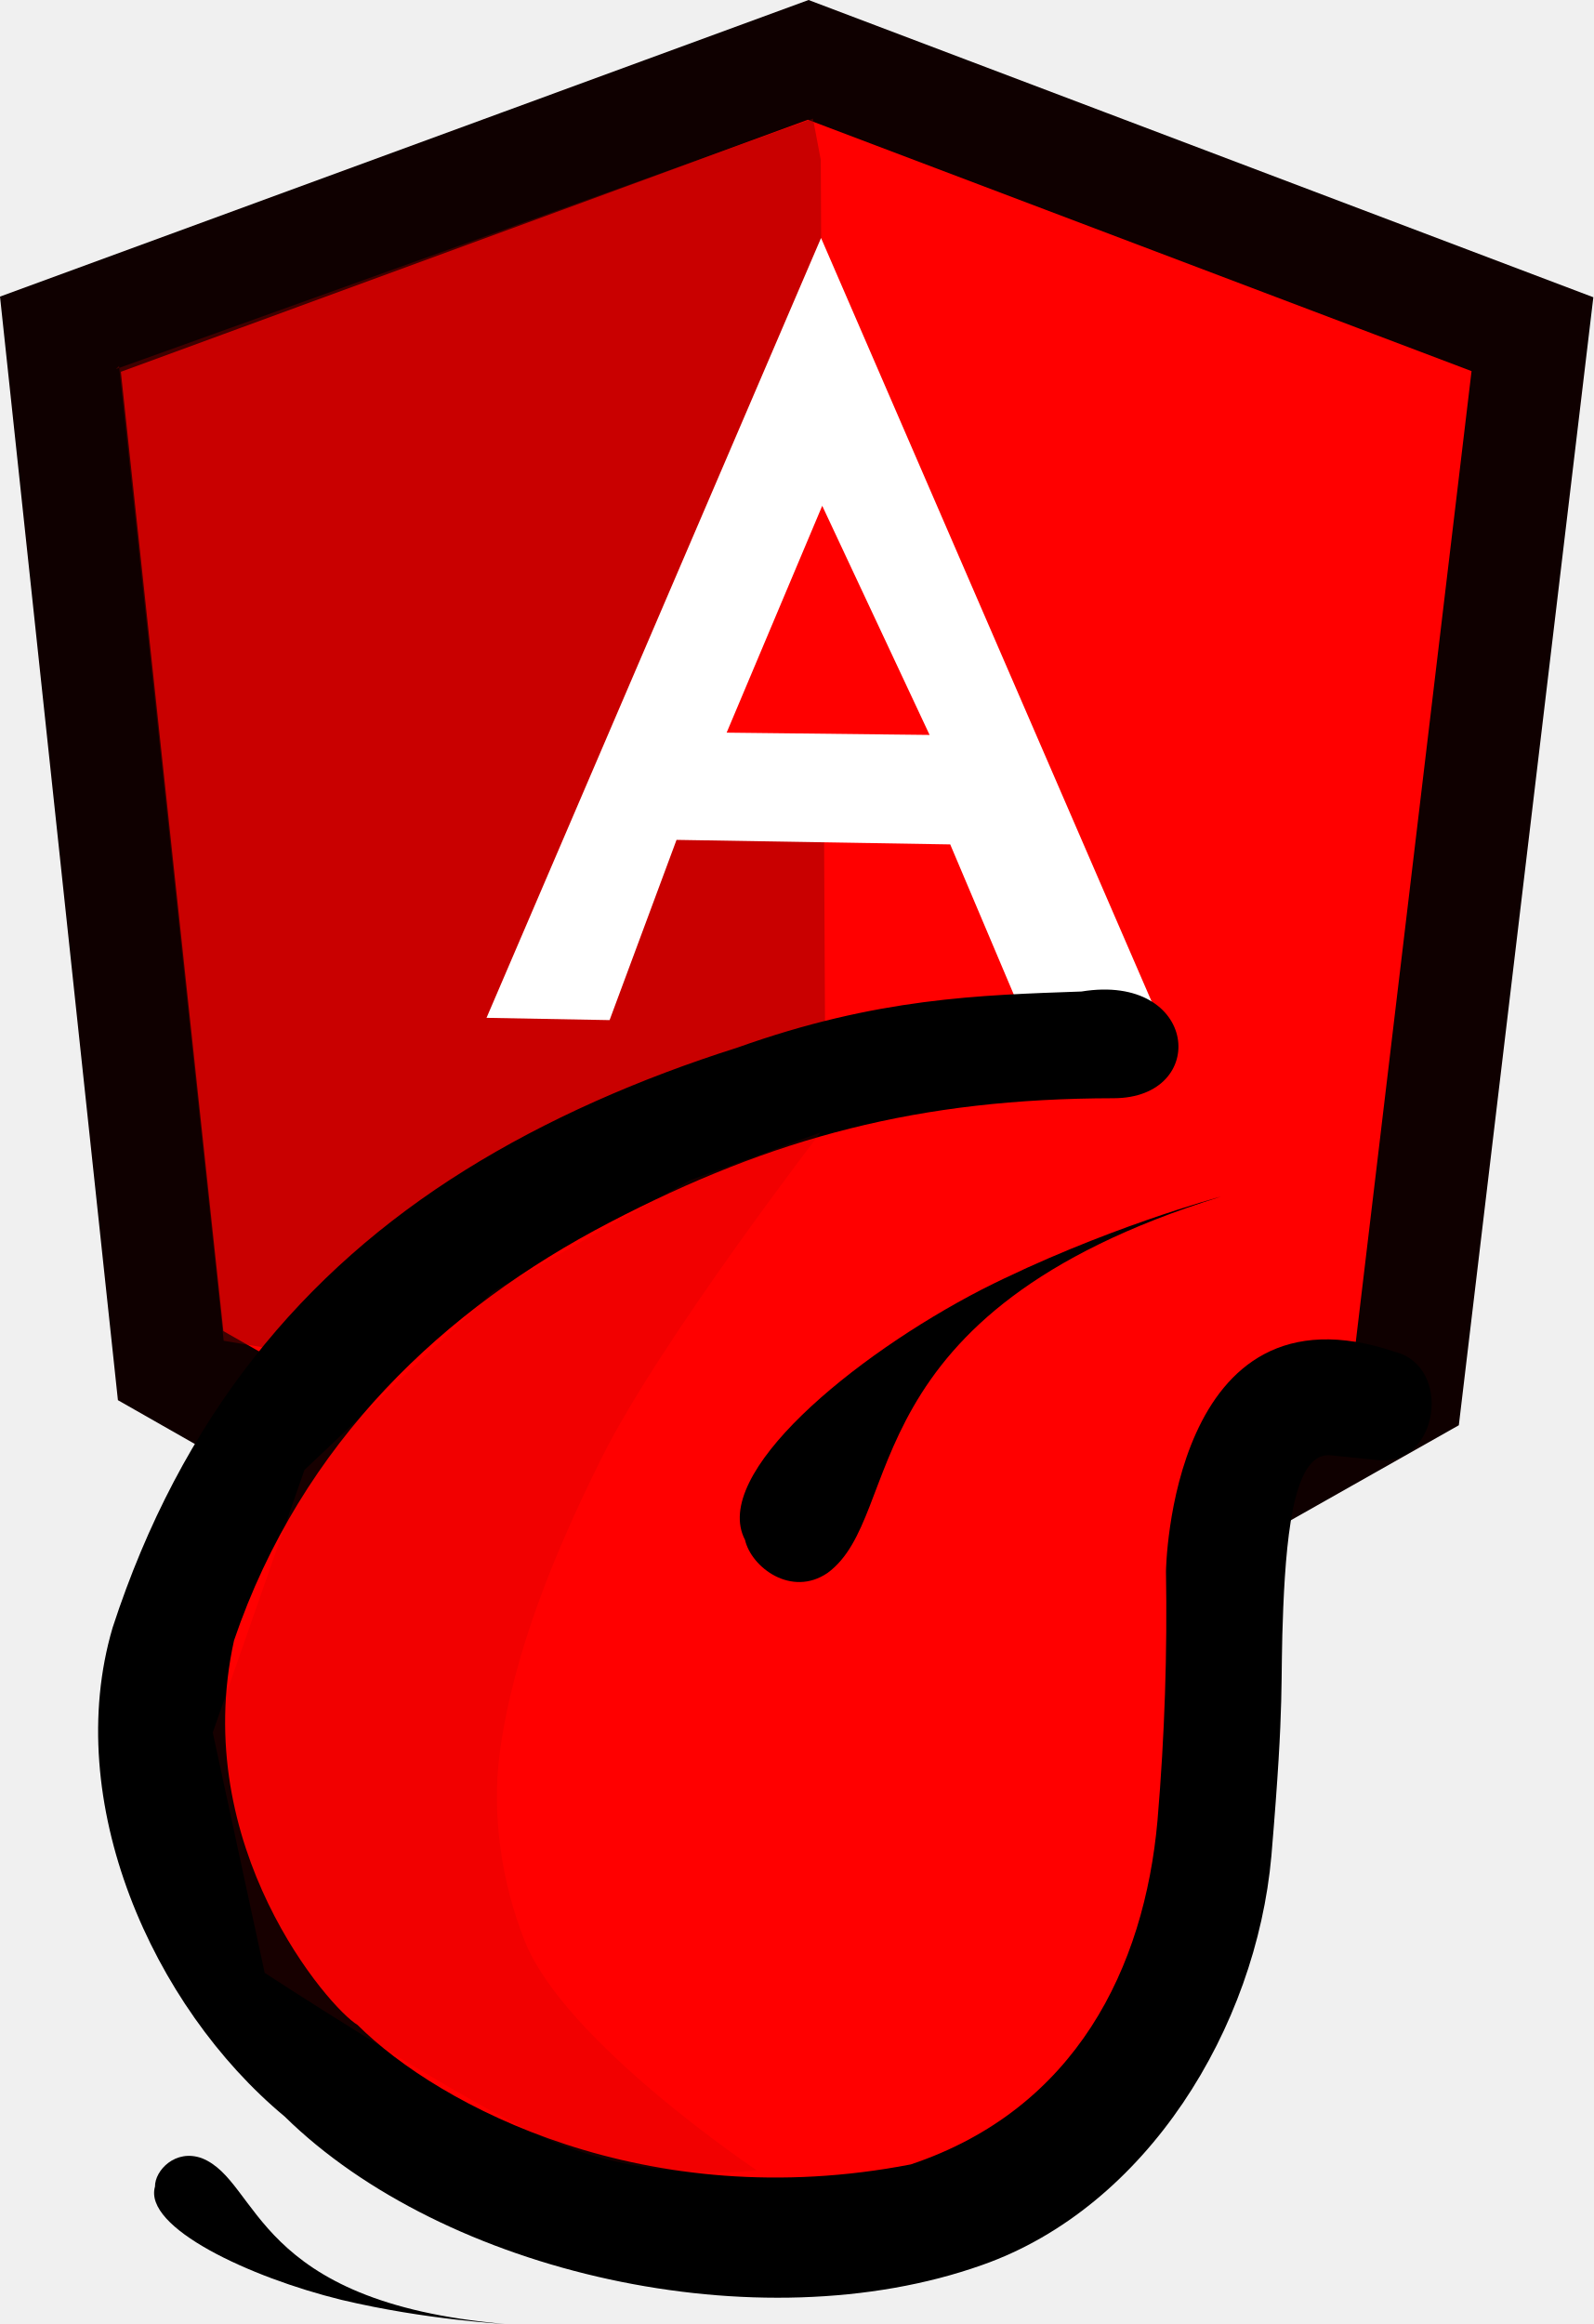
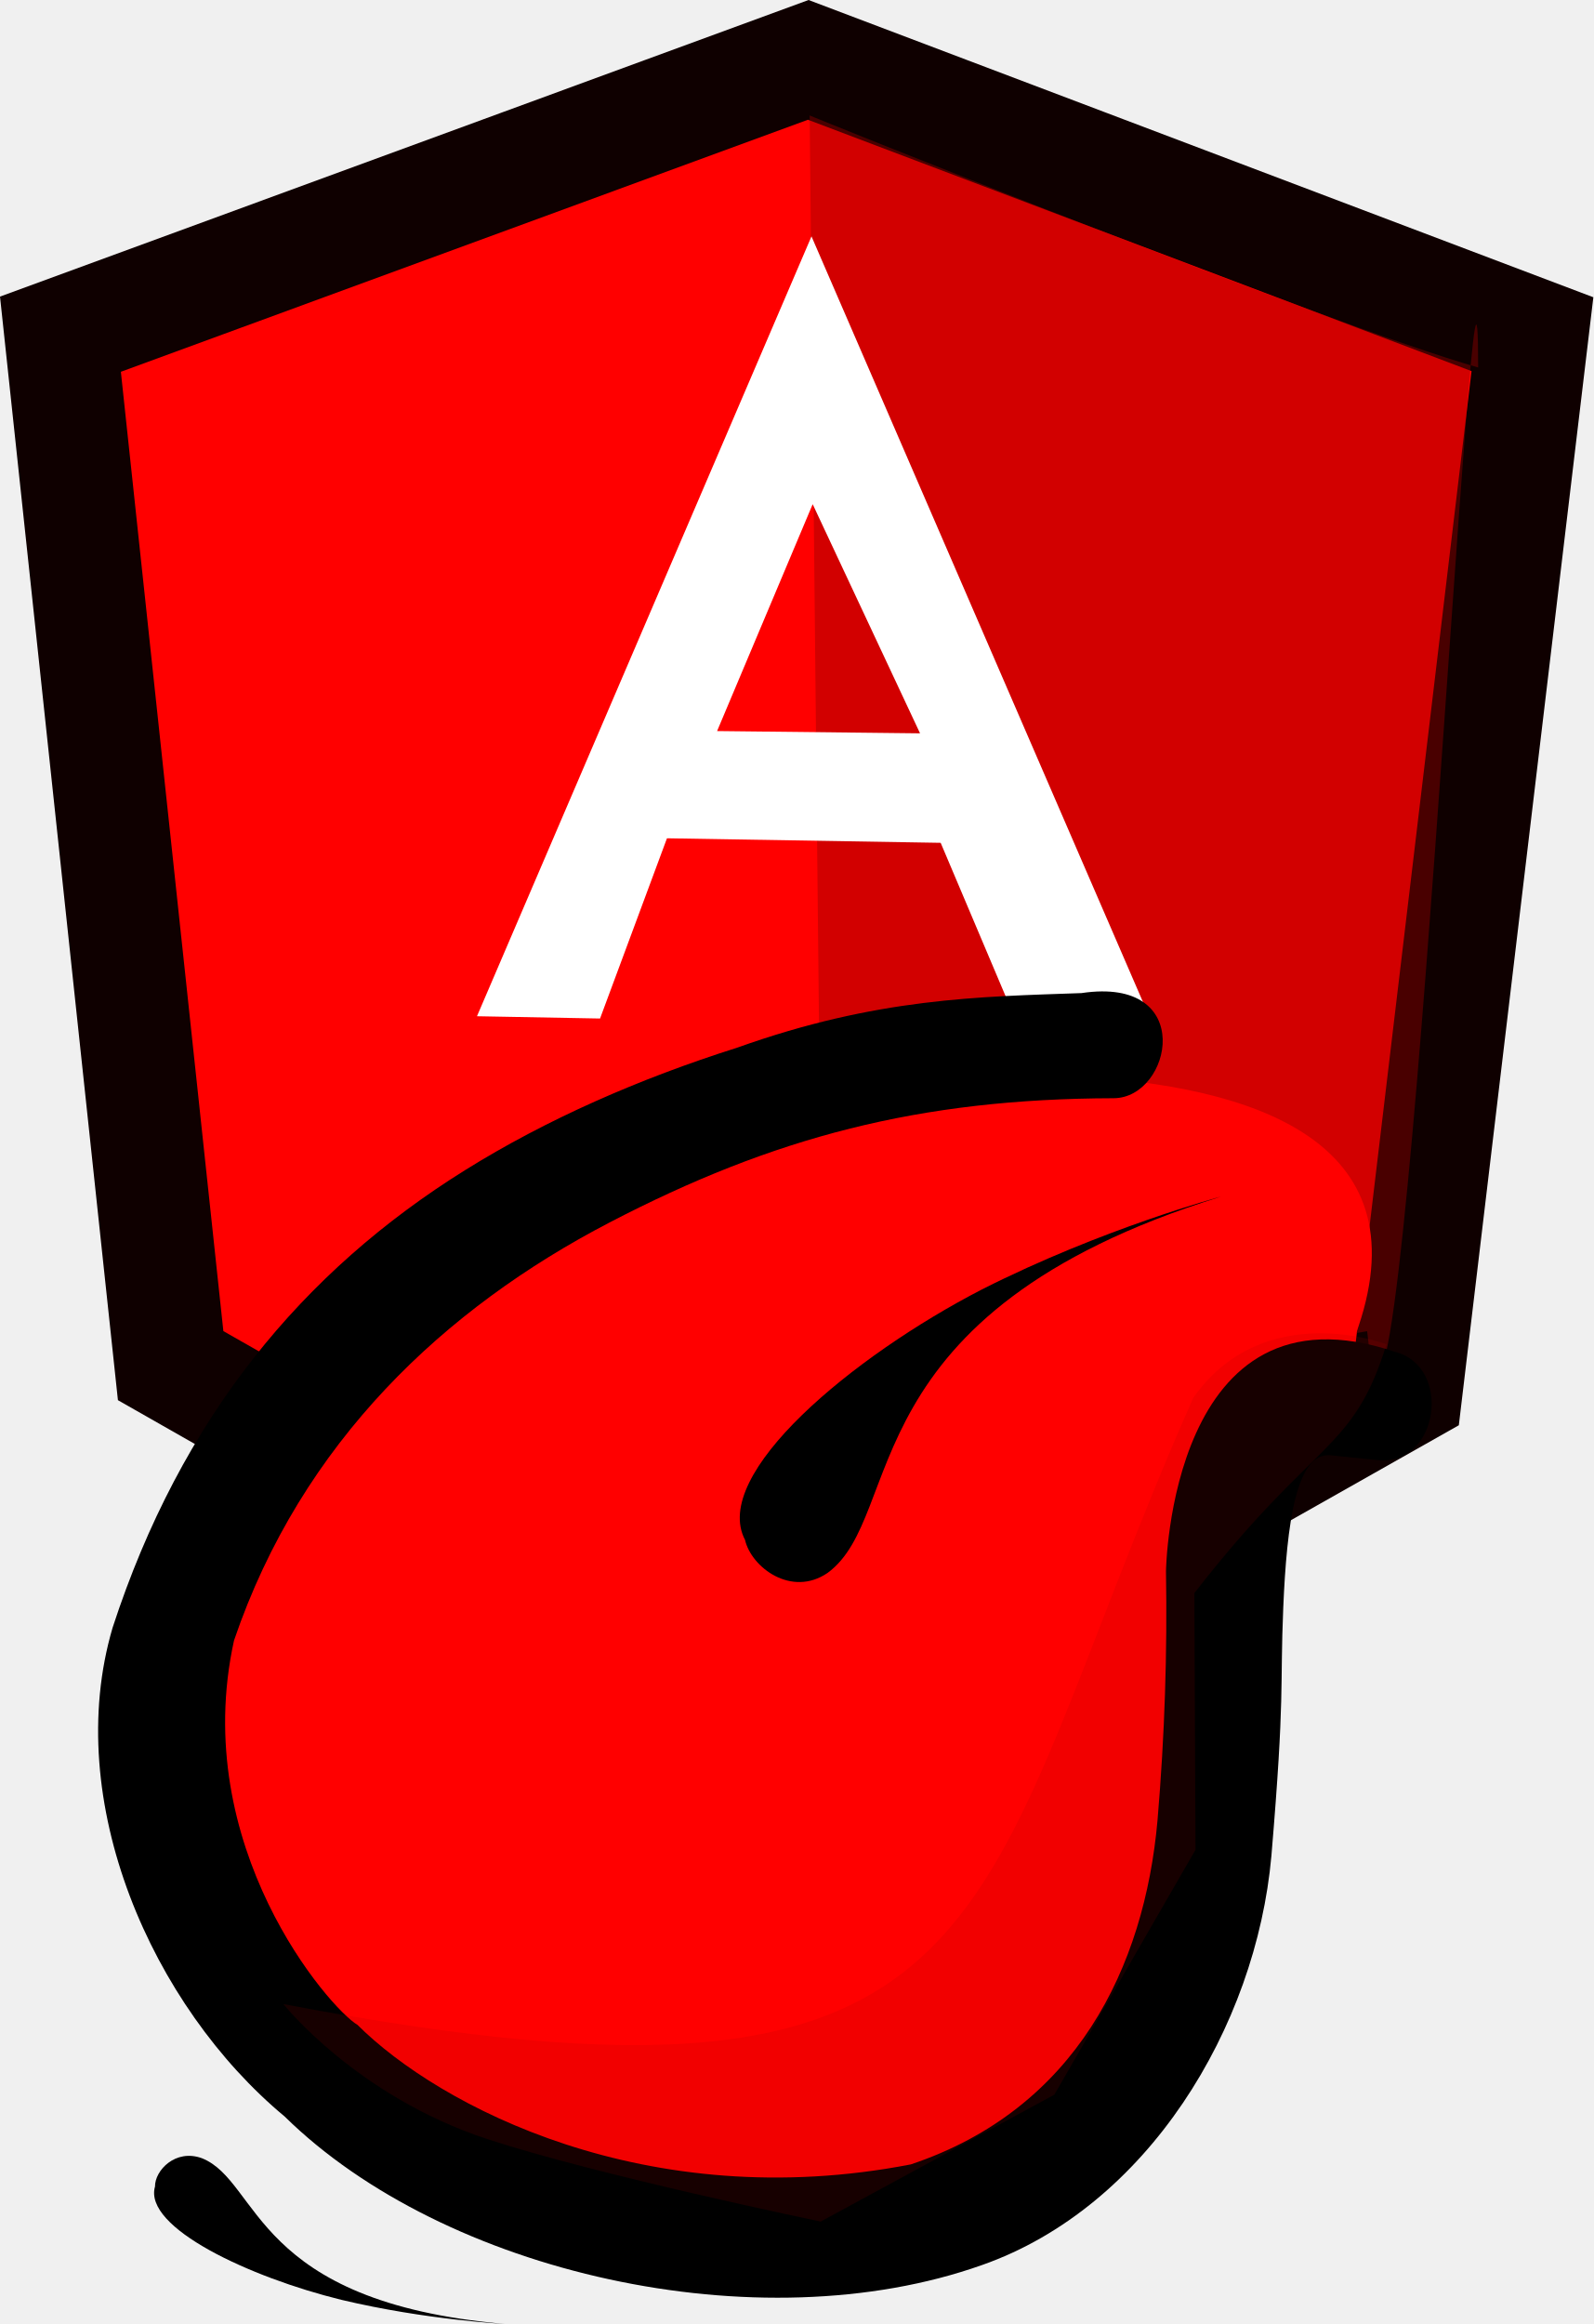
<svg xmlns="http://www.w3.org/2000/svg" width="50.434mm" height="73.549mm" viewBox="0 0 178.702 260.607" id="svg4356" version="1.1">
  <defs id="defs4358" />
  <g id="layer1" transform="translate(-4.098105,-0.8750407)">
-     <g transform="translate(-271.9371,-625.5072)" id="g4329">
-       <path id="path5118-6-9-5-9" d="m 366.684,633.096 -83.871,30.761 12.36,115.664 71.511,40.714 67.097,-37.938 14.126,-118.44 z" style="fill:#ff0000;fill-opacity:1;fill-rule:evenodd;stroke:#0f0000;stroke-width:12.583;stroke-linecap:round;stroke-linejoin:miter;stroke-miterlimit:10;stroke-dasharray:none;stroke-opacity:1" />
-       <path id="path5301-6" d="m 368.088,644.307 0.515,104.874 0,0 -60.825,41.836 0,0 -2.371,-13.57 -4.286,-0.714 -11.738,-109.319 -0.357,0.357 78.189,-28.089 0,0 z" style="opacity:0.429;fill:#800000;fill-rule:evenodd;stroke:none;stroke-width:1px;stroke-linecap:butt;stroke-linejoin:miter;stroke-opacity:1" />
-       <path id="path4958-7-0-2" d="m 394.432,738.879 c -1.388,-0.985 -38.162,8.534 -39.549,8.863 -1.388,0.328 -30.182,19.038 -31.57,19.695 -1.388,0.657 -16.652,20.023 -16.652,20.023 0,0 -11.449,19.695 -12.142,21.993 -0.694,2.298 -1.041,32.168 -1.041,32.168 l 19.428,25.275 33.999,12.145 29.489,-2.954 26.713,-9.847 12.489,-30.199 1.735,-24.619 -3.122,-29.871 z" style="fill:#ff0000;fill-rule:evenodd;stroke:none;stroke-width:0.922px;stroke-linecap:butt;stroke-linejoin:miter;stroke-opacity:1" />
-       <path id="path3361-73-4-6-1" d="m 368.12,653.068 -37.519,87.451 0,0 13.803,0.256 0,0 7.507,-20.211 0,0 30.886,0.512 -0.188,0 8.233,19.443 1.751,0 13.803,0.256 -0.5,-0.469 z" style="fill:#ffffff;fill-rule:evenodd;stroke:none;stroke-width:0.468px;stroke-linecap:butt;stroke-linejoin:miter;stroke-opacity:1" />
-       <path id="path3363-6-8-1-7" d="m 357.531,708.54 22.763,0.256 0,0 -12.04,-25.692 0,-0.008 z" style="fill:#ff0000;fill-rule:evenodd;stroke:none;stroke-width:0.468px;stroke-linecap:butt;stroke-linejoin:miter;stroke-opacity:1" />
-       <path id="path4569-5-3-9-8" d="m 412.982,760.563 c -42.097,13.104 -35.235,35.692 -44.129,42.202 -4.057,2.771 -8.558,-0.633 -9.26,-3.706 -3.87,-7.362 12.048,-20.589 26.576,-28.086 13.539,-6.853 26.813,-10.41 26.813,-10.41 z" style="fill:#000000;fill-rule:evenodd;stroke:none;stroke-width:0.581px;stroke-linecap:butt;stroke-linejoin:miter;stroke-opacity:1" />
-       <path d="m 397.33,737.566 c 13.128,-2.123 14.421,11.952 3.599,11.969 -21.819,0.034 -38.141,4.367 -56.545,13.942 -18.404,9.575 -34.504,24.56 -42.103,46.862 -5.08,23.1 10.726,41.275 13.842,43.104 9.165,9.137 32.452,21.388 62.064,15.65 18.527,-6.198 26.199,-22.082 27.668,-38.569 0.822,-9.671 1.101,-18.877 0.951,-27.951 0,0 0.448,-33.139 25.715,-24.588 6.416,1.654 4.906,12.835 -1.97,12.131 l -5.269,-0.54 c -3.874,-0.397 -4.927,7.638 -5.324,17.11 -0.381,9.092 0.213,9.559 -1.329,27.814 -1.715,19.241 -13.945,39.378 -32.465,45.882 -25.073,8.885 -60.315,0.931 -78.204,-16.66 -14.866,-12.349 -25.033,-35.354 -19.297,-54.816 7.679,-23.563 21.327,-39.956 39.532,-51.306 9.102,-5.675 19.5,-10.246 30.548,-13.744 15.645,-5.592 27.169,-5.884 38.589,-6.289 z" style="fill:#000000;fill-rule:evenodd;stroke:none;stroke-width:0.9;stroke-linecap:butt;stroke-linejoin:miter;stroke-miterlimit:4;stroke-dasharray:none;stroke-opacity:1" id="path4215-5-6-6-9-5-5" />
-       <path id="path4569-5-3-9-4-47-7" d="m 332.717,886.99 c -28.408,-2.432 -27.473,-15.966 -34.034,-18.589 -2.963,-1.084 -5.283,1.363 -5.264,3.178 -1.331,4.603 10.647,10.184 20.896,12.699 9.531,2.269 18.403,2.711 18.403,2.711 z" style="fill:#000000;fill-rule:evenodd;stroke:none;stroke-width:0.581px;stroke-linecap:butt;stroke-linejoin:miter;stroke-opacity:1" />
-       <path id="path5569" d="m 368.062,753.374 c 0,0 -17.971,23.322 -24.508,36.411 -5.205,10.423 -9.922,21.808 -11.453,33.02 -0.958,7.02 0.174,14.653 2.783,21.24 4.489,11.332 26.01,25.702 26.01,25.702 l 0,0 c 0,0 -12.577,1.877 -25.222,-4.284 -10.448,-5.09 -29.951,-17.849 -29.951,-17.849 l -5.825,-26.952 10.284,-29.444 21.133,-19.991 22.106,-12.494 z" style="opacity:0.142;fill:#a00000;fill-opacity:1;fill-rule:evenodd;stroke:none;stroke-width:1.05px;stroke-linecap:butt;stroke-linejoin:miter;stroke-opacity:1" />
-     </g>
+     <path style="fill:#ff0000;fill-opacity:1;fill-rule:evenodd;stroke:#0f0000;stroke-width:12.583;stroke-linecap:round;stroke-linejoin:miter;stroke-miterlimit:10;stroke-dasharray:none;stroke-opacity:1" d="m 94.747,7.589 -83.871,30.761 12.36,115.664 71.511,40.714 67.097,-37.938 14.126,-118.44 z" id="path5118-6-9-5-9" />
+     <path style="opacity:0.429;fill:#950000;fill-opacity:1;fill-rule:evenodd;stroke:none;stroke-width:1px;stroke-linecap:butt;stroke-linejoin:miter;stroke-opacity:1" d="m 96.018,122.245 3.929,0 50.825,42.194 0,0 2.371,-13.57 4.286,-0.714 C 161.172,186.077 169.881,5.968 169.881,42.085 153.487,37.426 94.698,13.801 94.906,13.818 Z" id="path5301-6" />
+     <path style="fill:#ff0000;fill-rule:evenodd;stroke:none;stroke-width:0.922px;stroke-linecap:butt;stroke-linejoin:miter;stroke-opacity:1" d="m 155.718,151.634 c 17.318,-43.489 -71.547,-27.401 -72.931,-27.079 -1.384,0.322 -30.104,18.702 -31.488,19.347 -1.384,0.645 -16.609,19.669 -16.609,19.669 0,0 -11.419,19.347 -12.111,21.604 -0.692,2.257 -1.038,31.6 -1.038,31.6 l 19.377,24.828 33.911,11.931 29.412,-2.902 26.644,-9.673 12.457,-29.665 1.73,-24.183 -3.114,-29.343 c 0,0 11.923,-1.519 13.761,-6.133 z" id="path4958-7-0-2" />
+     <path style="fill:#ffffff;fill-rule:evenodd;stroke:none;stroke-width:0.468px;stroke-linecap:butt;stroke-linejoin:miter;stroke-opacity:1" d="m 95.111,27.382 -37.518,87.451 13.803,0.256 7.506,-20.211 30.887,0.512 -0.188,0 8.232,19.443 1.75,0 13.805,0.256 -0.502,-0.469 -37.775,-87.238 z m 0.135,30.027 0,0.01 12.041,25.691 -22.764,-0.256 10.723,-25.445 z" id="path3361-73-4-6-1" />
+     <path style="fill:#000000;fill-rule:evenodd;stroke:none;stroke-width:0.581px;stroke-linecap:butt;stroke-linejoin:miter;stroke-opacity:1" d="m 141.045,135.056 c -42.097,13.104 -35.235,35.692 -44.129,42.202 -4.057,2.771 -8.558,-0.633 -9.26,-3.706 -3.87,-7.362 12.048,-20.589 26.576,-28.086 13.539,-6.853 26.813,-10.41 26.813,-10.41 z" id="path4569-5-3-9-8" />
+     <path id="path4215-5-6-6-9-5-5" style="fill:#000000;fill-rule:evenodd;stroke:none;stroke-width:0.9;stroke-linecap:butt;stroke-linejoin:miter;stroke-miterlimit:4;stroke-dasharray:none;stroke-opacity:1" d="m 125.393,112.237 c 12.95,-1.945 10.135,11.774 3.599,11.79 -21.819,0.056 -38.141,4.367 -56.545,13.942 -18.404,9.575 -34.504,24.56 -42.103,46.862 -5.08,23.1 10.726,41.275 13.842,43.104 9.165,9.137 32.452,21.388 62.064,15.65 18.527,-6.198 26.199,-22.082 27.668,-38.569 0.822,-9.671 1.101,-18.877 0.951,-27.951 0,0 0.448,-33.139 25.715,-24.588 6.416,1.654 4.906,12.835 -1.97,12.131 l -5.269,-0.54 c -3.874,-0.397 -4.927,7.638 -5.324,17.11 -0.381,9.092 0.213,9.559 -1.329,27.814 -1.715,19.241 -13.945,39.378 -32.465,45.882 -25.073,8.885 -60.315,0.931 -78.204,-16.66 -14.866,-12.349 -25.033,-35.354 -19.297,-54.816 7.679,-23.563 21.327,-39.956 39.532,-51.306 9.102,-5.675 19.5,-10.246 30.548,-13.744 15.645,-5.592 27.169,-5.706 38.589,-6.111 z" />
+     <path style="fill:#000000;fill-rule:evenodd;stroke:none;stroke-width:0.581px;stroke-linecap:butt;stroke-linejoin:miter;stroke-opacity:1" d="m 60.78,261.482 c -28.408,-2.432 -27.473,-15.966 -34.034,-18.589 -2.963,-1.084 -5.283,1.363 -5.264,3.178 -1.331,4.603 10.647,10.184 20.896,12.699 9.531,2.269 18.403,2.711 18.403,2.711 z" id="path4569-5-3-9-4-47-7" />
+     <path style="opacity:0.142;fill:#a00000;fill-opacity:1;fill-rule:evenodd;stroke:none;stroke-width:1.05px;stroke-linecap:butt;stroke-linejoin:miter;stroke-opacity:1" d="m 159.602,151.618 c 0,0 -13.754,-5.262 -21.674,6.014 -25.814,58.265 -18.829,83.804 -102.047,67.973 l 0,0 c 0,0 8.155,10.287 22.844,15.134 12.136,4.005 37.416,9.259 37.416,9.259 l 26.208,-14.231 15.833,-27.466 -0.129,-28.781 c 13.618,-17.516 17.759,-15.71 21.55,-27.902 z" id="path5569" />
  </g>
</svg>
